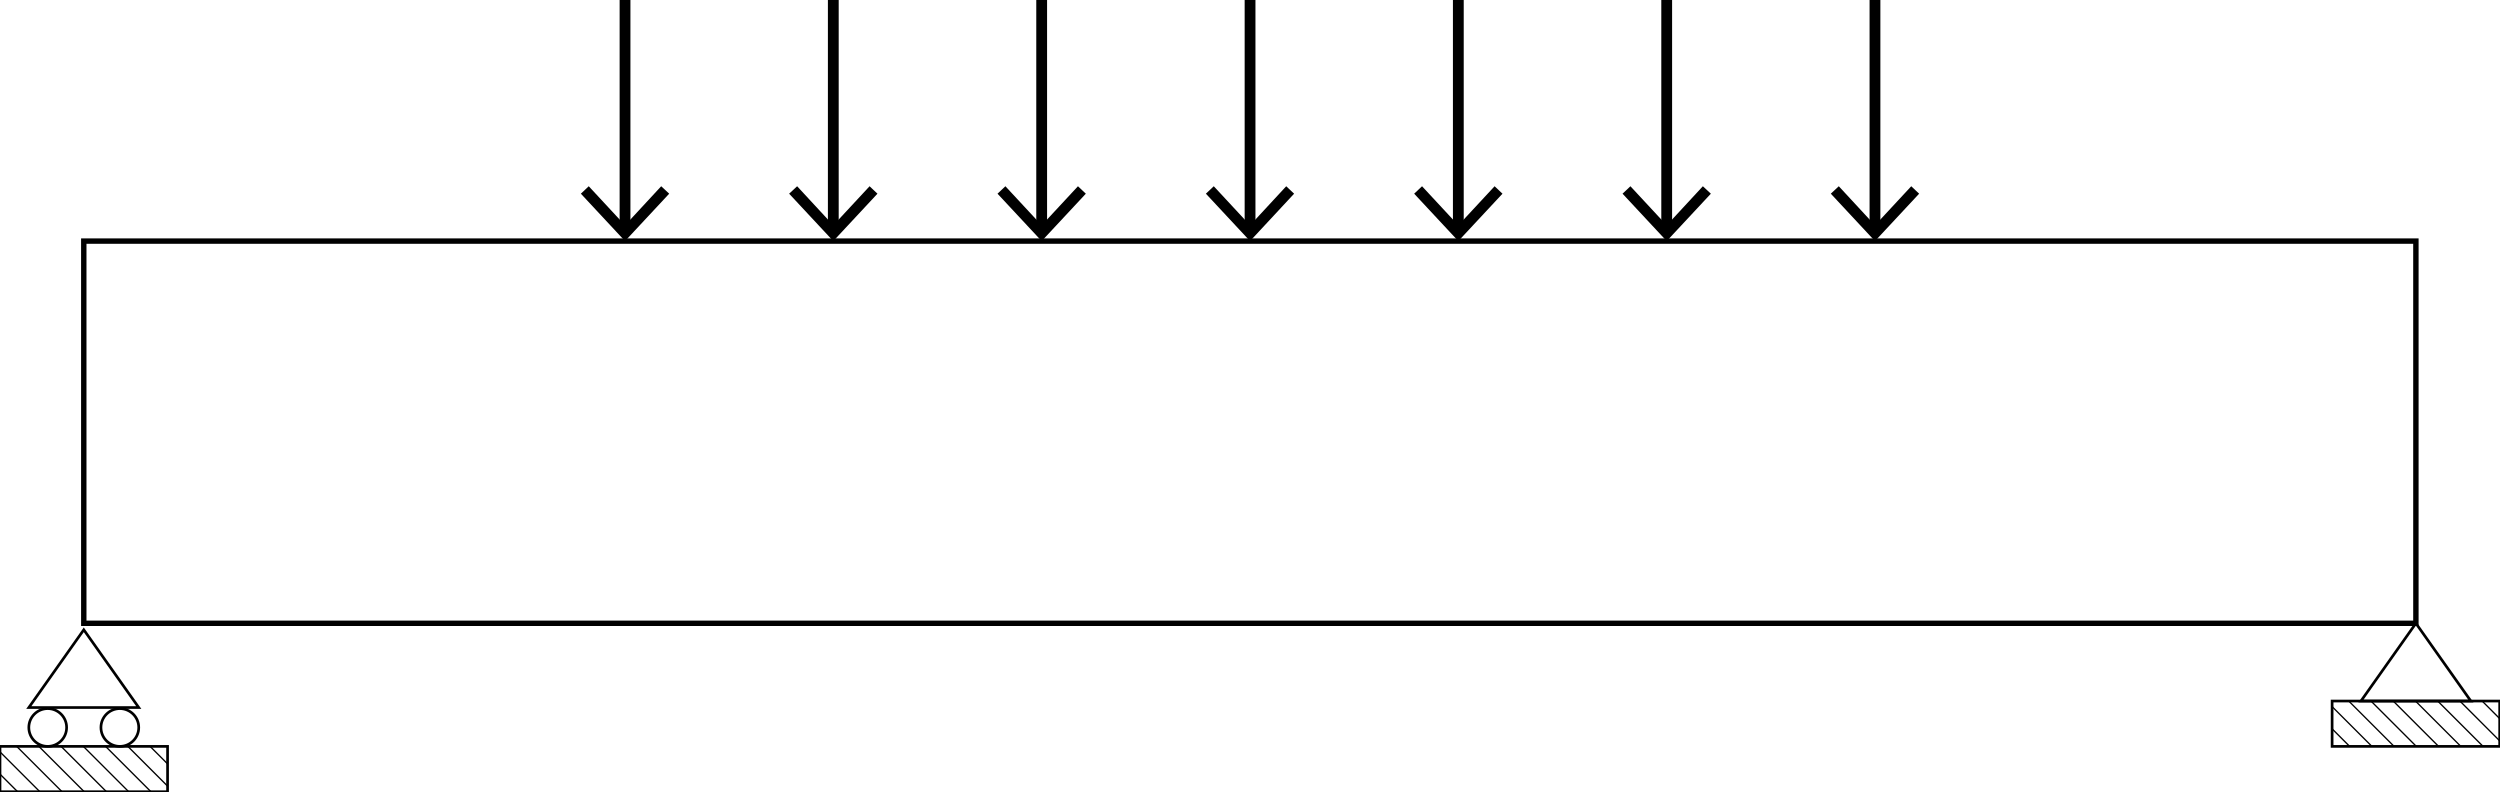
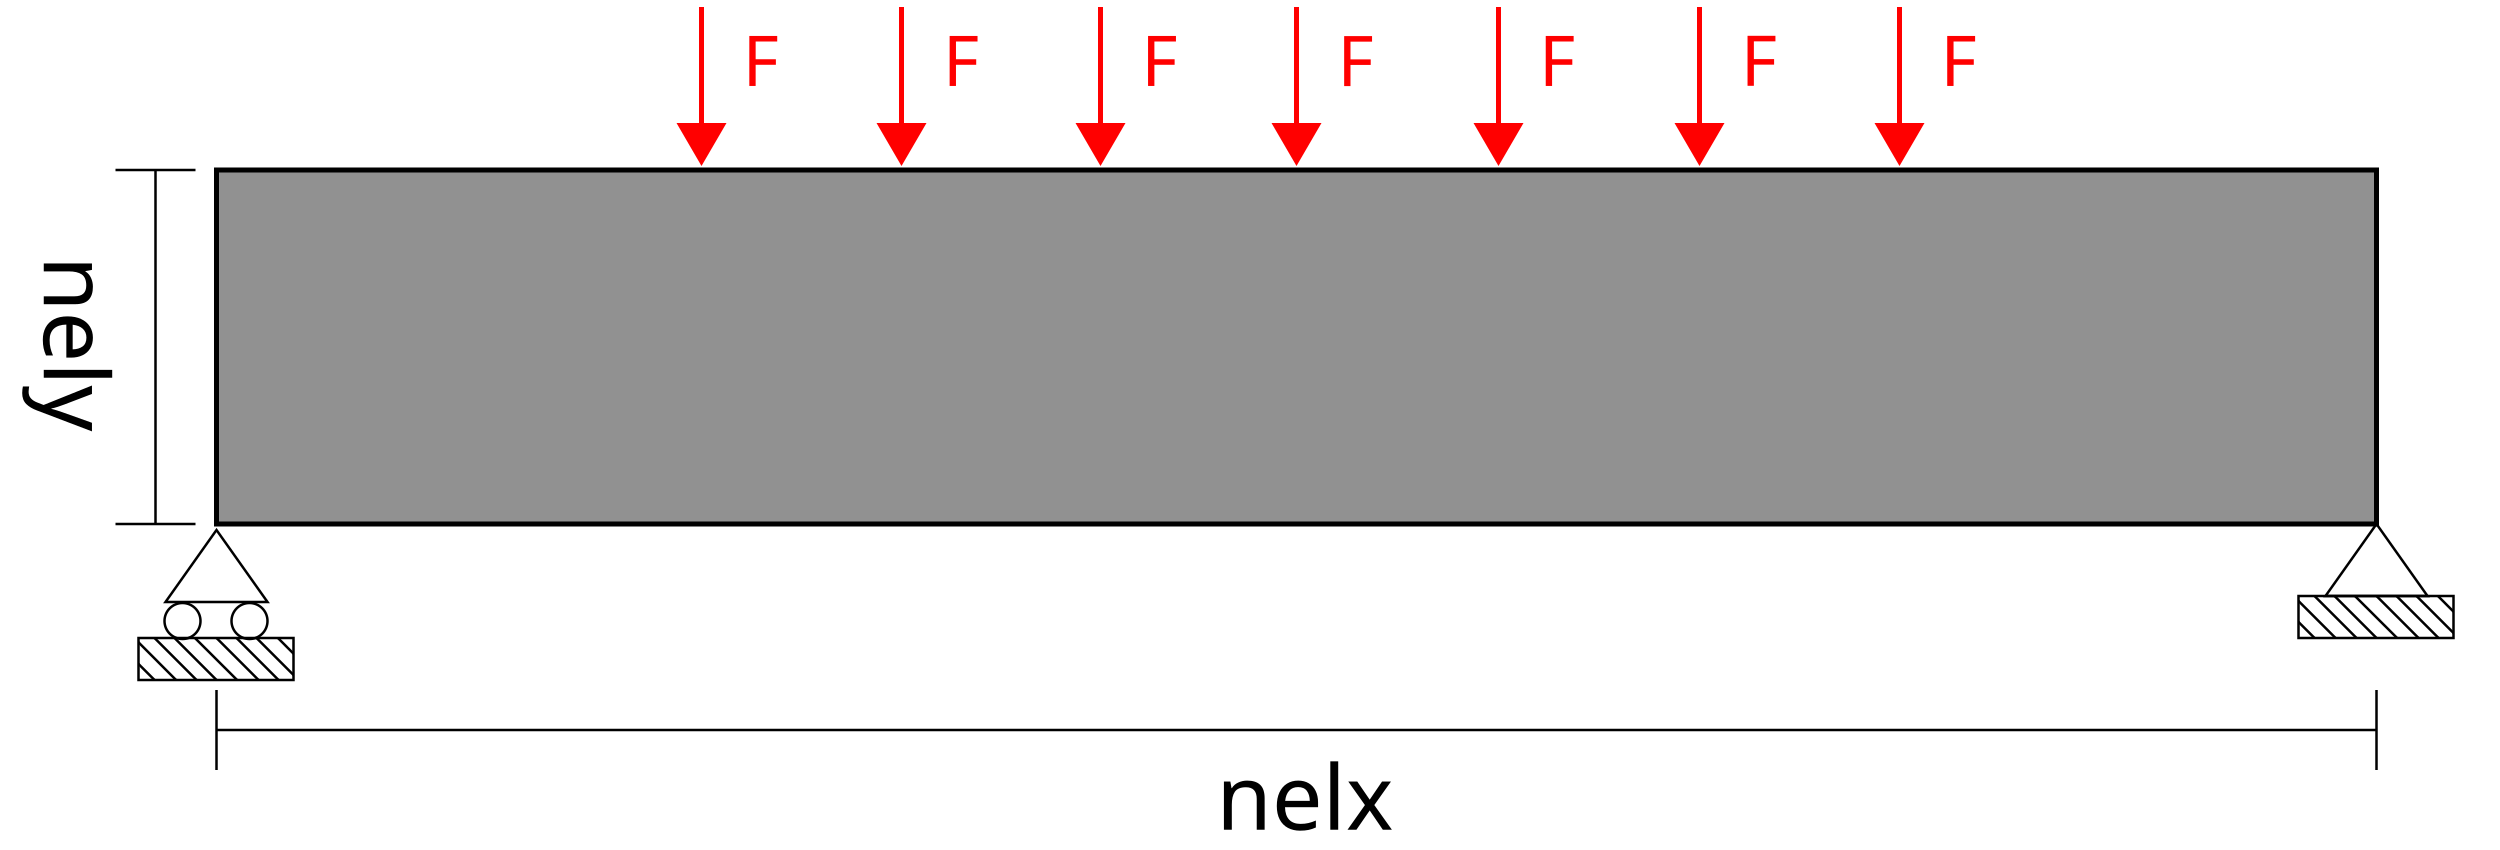
- <svg xmlns="http://www.w3.org/2000/svg" xmlns:xlink="http://www.w3.org/1999/xlink" version="1.1" id="Layer_1" x="0px" y="0px" viewBox="0 0 231.55 73.3" style="enable-background:new 0 0 231.55 73.3;" xml:space="preserve">
+ <svg xmlns="http://www.w3.org/2000/svg" xmlns:xlink="http://www.w3.org/1999/xlink" version="1.1" id="Layer_1" x="0px" y="0px" viewBox="0 0 500 170" style="enable-background:new 0 0 500 170;" xml:space="preserve">
  <style type="text/css">
- 	.st0{fill:none;stroke:#000000;stroke-width:0.5;stroke-miterlimit:10;}
- 	.st1{fill:none;stroke:#000000;stroke-width:0.25;stroke-miterlimit:10;}
+ 	.st0{fill:#919191;stroke:#000000;stroke-miterlimit:10;}
+ 	.st1{fill:none;stroke:#000000;stroke-width:0.5;stroke-miterlimit:10;}
	.st2{clip-path:url(#SVGID_2_);}
- 	.st3{fill:none;stroke:#000000;stroke-width:0.125;stroke-miterlimit:10;}
- 	.st4{clip-path:url(#SVGID_4_);}
- 	.st5{fill:none;stroke:#000000;stroke-miterlimit:10;}
+ 	.st3{clip-path:url(#SVGID_4_);}
+ 	.st4{fill:none;stroke:#FF0000;stroke-miterlimit:10;}
+ 	.st5{fill:#FF0000;}
+ 	.st6{font-family:'TimesNewRomanPS-BoldItalicMT';}
+ 	.st7{font-size:14px;}
+ 	.st8{font-size:18px;}
</style>
-   <rect x="7.76" y="22.33" class="st0" width="216" height="35.4" />
-   <polygon class="st1" points="7.76,58.33 2.67,65.53 12.85,65.53 " />
-   <polygon class="st1" points="223.76,57.73 218.67,64.93 228.85,64.93 " />
-   <circle class="st1" cx="4.42" cy="67.38" r="1.75" />
-   <circle class="st1" cx="11.1" cy="67.38" r="1.75" />
-   <g>
-     <g>
-       <defs>
-         <rect id="SVGID_1_" y="69.13" width="15.52" height="4.2" />
-       </defs>
-       <clipPath id="SVGID_2_">
-         <use xlink:href="#SVGID_1_" style="overflow:visible;" />
-       </clipPath>
-       <g class="st2">
-         <line class="st3" x1="-21.82" y1="72.52" x2="6.46" y2="100.81" />
-         <line class="st3" x1="-20.79" y1="71.5" x2="7.49" y2="99.78" />
-         <line class="st3" x1="-19.76" y1="70.47" x2="8.52" y2="98.75" />
-         <line class="st3" x1="-18.73" y1="69.44" x2="9.55" y2="97.72" />
-         <line class="st3" x1="-17.7" y1="68.41" x2="10.58" y2="96.69" />
-         <line class="st3" x1="-16.67" y1="67.38" x2="11.61" y2="95.66" />
-         <line class="st3" x1="-15.64" y1="66.35" x2="12.64" y2="94.63" />
-         <line class="st3" x1="-14.62" y1="65.32" x2="13.67" y2="93.6" />
-         <line class="st3" x1="-13.59" y1="64.29" x2="14.7" y2="92.57" />
-         <line class="st3" x1="-12.56" y1="63.26" x2="15.73" y2="91.55" />
-         <line class="st3" x1="-11.53" y1="62.23" x2="16.76" y2="90.52" />
-         <line class="st3" x1="-10.5" y1="61.2" x2="17.79" y2="89.49" />
-         <line class="st3" x1="-9.47" y1="60.17" x2="18.82" y2="88.46" />
-         <line class="st3" x1="-8.44" y1="59.14" x2="19.84" y2="87.43" />
-         <line class="st3" x1="-7.41" y1="58.12" x2="20.87" y2="86.4" />
-         <line class="st3" x1="-6.38" y1="57.09" x2="21.9" y2="85.37" />
-         <line class="st3" x1="-5.35" y1="56.06" x2="22.93" y2="84.34" />
-         <line class="st3" x1="-4.32" y1="55.03" x2="23.96" y2="83.31" />
-         <line class="st3" x1="-3.29" y1="54" x2="24.99" y2="82.28" />
-         <line class="st3" x1="-2.26" y1="52.97" x2="26.02" y2="81.25" />
-         <line class="st3" x1="-1.24" y1="51.94" x2="27.05" y2="80.22" />
-         <line class="st3" x1="-0.21" y1="50.91" x2="28.08" y2="79.19" />
-         <line class="st3" x1="0.82" y1="49.88" x2="29.11" y2="78.17" />
-         <line class="st3" x1="1.85" y1="48.85" x2="30.14" y2="77.14" />
-         <line class="st3" x1="2.88" y1="47.82" x2="31.17" y2="76.11" />
-         <line class="st3" x1="3.91" y1="46.79" x2="32.2" y2="75.08" />
-         <line class="st3" x1="4.94" y1="45.76" x2="33.22" y2="74.05" />
-         <line class="st3" x1="5.97" y1="44.73" x2="34.25" y2="73.02" />
-         <line class="st3" x1="7" y1="43.71" x2="35.28" y2="71.99" />
-         <line class="st3" x1="8.03" y1="42.68" x2="36.31" y2="70.96" />
-         <line class="st3" x1="9.06" y1="41.65" x2="37.34" y2="69.93" />
-       </g>
-     </g>
-     <rect y="69.13" class="st1" width="15.52" height="4.2" />
-   </g>
-   <g>
-     <g>
-       <defs>
-         <rect id="SVGID_3_" x="216" y="64.93" width="15.52" height="4.2" />
-       </defs>
-       <clipPath id="SVGID_4_">
-         <use xlink:href="#SVGID_3_" style="overflow:visible;" />
-       </clipPath>
-       <g class="st4">
-         <line class="st3" x1="194.18" y1="68.33" x2="222.46" y2="96.61" />
-         <line class="st3" x1="195.21" y1="67.3" x2="223.49" y2="95.58" />
-         <line class="st3" x1="196.24" y1="66.27" x2="224.52" y2="94.55" />
-         <line class="st3" x1="197.27" y1="65.24" x2="225.55" y2="93.52" />
-         <line class="st3" x1="198.3" y1="64.21" x2="226.58" y2="92.49" />
-         <line class="st3" x1="199.33" y1="63.18" x2="227.61" y2="91.47" />
-         <line class="st3" x1="200.36" y1="62.15" x2="228.64" y2="90.44" />
-         <line class="st3" x1="201.38" y1="61.12" x2="229.67" y2="89.41" />
-         <line class="st3" x1="202.41" y1="60.09" x2="230.7" y2="88.38" />
-         <line class="st3" x1="203.44" y1="59.06" x2="231.73" y2="87.35" />
-         <line class="st3" x1="204.47" y1="58.03" x2="232.76" y2="86.32" />
-         <line class="st3" x1="205.5" y1="57.01" x2="233.79" y2="85.29" />
-         <line class="st3" x1="206.53" y1="55.98" x2="234.82" y2="84.26" />
-         <line class="st3" x1="207.56" y1="54.95" x2="235.84" y2="83.23" />
-         <line class="st3" x1="208.59" y1="53.92" x2="236.87" y2="82.2" />
-         <line class="st3" x1="209.62" y1="52.89" x2="237.9" y2="81.17" />
-         <line class="st3" x1="210.65" y1="51.86" x2="238.93" y2="80.14" />
-         <line class="st3" x1="211.68" y1="50.83" x2="239.96" y2="79.11" />
-         <line class="st3" x1="212.71" y1="49.8" x2="240.99" y2="78.09" />
-         <line class="st3" x1="213.74" y1="48.77" x2="242.02" y2="77.06" />
-         <line class="st3" x1="214.76" y1="47.74" x2="243.05" y2="76.03" />
-         <line class="st3" x1="215.79" y1="46.71" x2="244.08" y2="75" />
-         <line class="st3" x1="216.82" y1="45.68" x2="245.11" y2="73.97" />
-         <line class="st3" x1="217.85" y1="44.65" x2="246.14" y2="72.94" />
-         <line class="st3" x1="218.88" y1="43.63" x2="247.17" y2="71.91" />
-         <line class="st3" x1="219.91" y1="42.6" x2="248.2" y2="70.88" />
-         <line class="st3" x1="220.94" y1="41.57" x2="249.22" y2="69.85" />
-         <line class="st3" x1="221.97" y1="40.54" x2="250.25" y2="68.82" />
-         <line class="st3" x1="223" y1="39.51" x2="251.28" y2="67.79" />
-         <line class="st3" x1="224.03" y1="38.48" x2="252.31" y2="66.76" />
-         <line class="st3" x1="225.06" y1="37.45" x2="253.34" y2="65.73" />
-       </g>
-     </g>
-     <rect x="216" y="64.93" class="st1" width="15.52" height="4.2" />
-   </g>
-   <g>
-     <g>
-       <g>
-         <line class="st5" x1="57.89" y1="0" x2="57.89" y2="21.25" />
-         <g>
-           <polygon points="53.8,17.94 54.53,17.25 57.89,20.87 61.24,17.25 61.98,17.94 57.89,22.33     " />
-         </g>
-       </g>
-     </g>
-     <g>
-       <g>
-         <line class="st5" x1="77.18" y1="0" x2="77.18" y2="21.25" />
-         <g>
-           <polygon points="73.09,17.94 73.83,17.25 77.18,20.87 80.54,17.25 81.27,17.94 77.18,22.33     " />
-         </g>
-       </g>
-     </g>
-     <g>
-       <g>
-         <line class="st5" x1="96.48" y1="0" x2="96.48" y2="21.25" />
-         <g>
-           <polygon points="92.39,17.94 93.12,17.25 96.48,20.87 99.84,17.25 100.57,17.94 96.48,22.33     " />
-         </g>
-       </g>
-     </g>
-     <g>
-       <g>
-         <line class="st5" x1="115.78" y1="0" x2="115.78" y2="21.25" />
-         <g>
-           <polygon points="111.69,17.94 112.42,17.25 115.78,20.87 119.13,17.25 119.86,17.94 115.78,22.33     " />
-         </g>
-       </g>
-     </g>
-     <g>
-       <g>
-         <line class="st5" x1="135.07" y1="0" x2="135.07" y2="21.25" />
-         <g>
-           <polygon points="130.98,17.94 131.71,17.25 135.07,20.87 138.43,17.25 139.16,17.94 135.07,22.33     " />
-         </g>
-       </g>
-     </g>
-     <g>
-       <g>
-         <line class="st5" x1="154.37" y1="0" x2="154.37" y2="21.25" />
-         <g>
-           <polygon points="150.28,17.94 151.01,17.25 154.37,20.87 157.72,17.25 158.46,17.94 154.37,22.33     " />
-         </g>
-       </g>
-     </g>
-     <g>
-       <g>
-         <line class="st5" x1="173.66" y1="0" x2="173.66" y2="21.25" />
-         <g>
-           <polygon points="169.57,17.94 170.31,17.25 173.66,20.87 177.02,17.25 177.75,17.94 173.66,22.33     " />
-         </g>
-       </g>
-     </g>
+   <rect x="43.3" y="34" class="st0" width="432" height="70.8" />
+   <g>
+     <circle class="st1" cx="36.5" cy="124.2" r="3.6" />
+     <circle class="st1" cx="49.9" cy="124.2" r="3.6" />
+     <polygon class="st1" points="43.3,106 33.1,120.4 53.5,120.4  " />
+     <g>
+       <g>
+         <g>
+           <g>
+             <g>
+               <g>
+                 <defs>
+                   <rect id="SVGID_1_" x="27.7" y="127.6" width="31" height="8.4" />
+                 </defs>
+                 <clipPath id="SVGID_2_">
+                   <use xlink:href="#SVGID_1_" style="overflow:visible;" />
+                 </clipPath>
+                 <g class="st2">
+                   <line class="st1" x1="-13.9" y1="132.4" x2="42.7" y2="189" />
+                   <line class="st1" x1="-11.7" y1="130.2" x2="44.7" y2="186.8" />
+                   <line class="st1" x1="-9.7" y1="128.2" x2="46.9" y2="184.8" />
+                   <line class="st1" x1="-7.7" y1="126.2" x2="48.9" y2="182.8" />
+                   <line class="st1" x1="-5.5" y1="124.2" x2="50.9" y2="180.6" />
+                   <line class="st1" x1="-3.5" y1="122" x2="53.1" y2="178.6" />
+                   <line class="st1" x1="-1.5" y1="120" x2="55.1" y2="176.6" />
+                   <line class="st1" x1="0.5" y1="118" x2="57.1" y2="174.4" />
+                   <line class="st1" x1="2.7" y1="115.8" x2="59.3" y2="172.4" />
+                   <line class="st1" x1="4.7" y1="113.8" x2="61.3" y2="170.4" />
+                   <line class="st1" x1="6.7" y1="111.8" x2="63.3" y2="168.4" />
+                   <line class="st1" x1="8.9" y1="109.6" x2="65.3" y2="166.2" />
+                   <line class="st1" x1="10.9" y1="107.6" x2="67.5" y2="164.2" />
+                   <line class="st1" x1="12.9" y1="105.6" x2="69.5" y2="162.2" />
+                   <line class="st1" x1="14.9" y1="103.6" x2="71.5" y2="160" />
+                   <line class="st1" x1="17.1" y1="101.4" x2="73.7" y2="158" />
+                   <line class="st1" x1="19.1" y1="99.4" x2="75.7" y2="156" />
+                   <line class="st1" x1="21.1" y1="97.4" x2="77.7" y2="154" />
+                   <line class="st1" x1="23.3" y1="95.2" x2="79.7" y2="151.8" />
+                   <line class="st1" x1="25.3" y1="93.2" x2="81.9" y2="149.8" />
+                   <line class="st1" x1="27.3" y1="91.2" x2="83.9" y2="147.8" />
+                   <line class="st1" x1="29.3" y1="89.2" x2="85.9" y2="145.6" />
+                   <line class="st1" x1="31.5" y1="87" x2="88.1" y2="143.6" />
+                   <line class="st1" x1="33.5" y1="85" x2="90.1" y2="141.6" />
+                   <line class="st1" x1="35.5" y1="83" x2="92.1" y2="139.6" />
+                   <line class="st1" x1="37.7" y1="80.8" x2="94.1" y2="137.4" />
+                   <line class="st1" x1="39.7" y1="78.8" x2="96.3" y2="135.4" />
+                   <line class="st1" x1="41.7" y1="76.8" x2="98.3" y2="133.4" />
+                   <line class="st1" x1="43.9" y1="74.8" x2="100.3" y2="131.2" />
+                 </g>
+               </g>
+             </g>
+           </g>
+         </g>
+       </g>
+       <rect x="27.7" y="127.6" class="st1" width="31" height="8.4" />
+     </g>
+   </g>
+   <g>
+     <polygon class="st1" points="475.3,104.8 465.1,119.2 485.5,119.2  " />
+     <g>
+       <g>
+         <g>
+           <g>
+             <g>
+               <g>
+                 <defs>
+                   <rect id="SVGID_3_" x="459.7" y="119.2" width="31" height="8.4" />
+                 </defs>
+                 <clipPath id="SVGID_4_">
+                   <use xlink:href="#SVGID_3_" style="overflow:visible;" />
+                 </clipPath>
+                 <g class="st3">
+                   <line class="st1" x1="416.1" y1="126" x2="472.7" y2="182.6" />
+                   <line class="st1" x1="418.1" y1="124" x2="474.7" y2="180.6" />
+                   <line class="st1" x1="420.3" y1="121.8" x2="476.7" y2="178.4" />
+                   <line class="st1" x1="422.3" y1="119.8" x2="478.9" y2="176.4" />
+                   <line class="st1" x1="424.3" y1="117.8" x2="480.9" y2="174.4" />
+                   <line class="st1" x1="426.5" y1="115.8" x2="482.9" y2="172.2" />
+                   <line class="st1" x1="428.5" y1="113.6" x2="485.1" y2="170.2" />
+                   <line class="st1" x1="430.5" y1="111.6" x2="487.1" y2="168.2" />
+                   <line class="st1" x1="432.5" y1="109.6" x2="489.1" y2="166.2" />
+                   <line class="st1" x1="434.7" y1="107.4" x2="491.3" y2="164" />
+                   <line class="st1" x1="436.7" y1="105.4" x2="493.3" y2="162" />
+                   <line class="st1" x1="438.7" y1="103.4" x2="495.3" y2="160" />
+                   <line class="st1" x1="440.9" y1="101.4" x2="497.3" y2="157.8" />
+                   <line class="st1" x1="442.9" y1="99.2" x2="499.5" y2="155.8" />
+                   <line class="st1" x1="444.9" y1="97.2" x2="501.5" y2="153.8" />
+                   <line class="st1" x1="446.9" y1="95.2" x2="503.5" y2="151.6" />
+                   <line class="st1" x1="449.1" y1="93" x2="505.7" y2="149.6" />
+                   <line class="st1" x1="451.1" y1="91" x2="507.7" y2="147.6" />
+                   <line class="st1" x1="453.1" y1="89" x2="509.7" y2="145.6" />
+                   <line class="st1" x1="455.3" y1="86.8" x2="511.7" y2="143.4" />
+                   <line class="st1" x1="457.3" y1="84.8" x2="513.9" y2="141.4" />
+                   <line class="st1" x1="459.3" y1="82.8" x2="515.9" y2="139.4" />
+                   <line class="st1" x1="461.3" y1="80.8" x2="517.9" y2="137.2" />
+                   <line class="st1" x1="463.5" y1="78.6" x2="520.1" y2="135.2" />
+                   <line class="st1" x1="465.5" y1="76.6" x2="522.1" y2="133.2" />
+                   <line class="st1" x1="467.5" y1="74.6" x2="524.1" y2="131.2" />
+                   <line class="st1" x1="469.7" y1="72.4" x2="526.1" y2="129" />
+                   <line class="st1" x1="471.7" y1="70.4" x2="528.3" y2="127" />
+                   <line class="st1" x1="473.7" y1="68.4" x2="530.3" y2="125" />
+                   <line class="st1" x1="475.9" y1="66.4" x2="532.3" y2="122.8" />
+                   <line class="st1" x1="477.9" y1="64.2" x2="534.5" y2="120.8" />
+                 </g>
+               </g>
+             </g>
+           </g>
+         </g>
+       </g>
+       <rect x="459.7" y="119.2" class="st1" width="31" height="8.4" />
+     </g>
+   </g>
+   <g>
+     <g>
+       <g>
+         <g>
+           <line class="st4" x1="259.3" y1="1.4" x2="259.3" y2="26" />
+           <g>
+             <polygon class="st5" points="254.3,24.6 259.3,33.2 264.3,24.6      " />
+           </g>
+         </g>
+       </g>
+     </g>
+     <text transform="matrix(1 0 0 1 267.4727 17.2207)" class="st5 st6 st7">F</text>
+   </g>
+   <g>
+     <g>
+       <g>
+         <g>
+           <line class="st4" x1="299.7" y1="1.4" x2="299.7" y2="26" />
+           <g>
+             <polygon class="st5" points="294.7,24.6 299.7,33.2 304.7,24.6      " />
+           </g>
+         </g>
+       </g>
+     </g>
+     <text transform="matrix(1 0 0 1 307.7902 17.1914)" class="st5 st6 st7">F</text>
+   </g>
+   <g>
+     <g>
+       <g>
+         <g>
+           <line class="st4" x1="220.1" y1="1.4" x2="220.1" y2="26" />
+           <g>
+             <polygon class="st5" points="215.1,24.6 220.1,33.2 225.1,24.6      " />
+           </g>
+         </g>
+       </g>
+     </g>
+     <text transform="matrix(1 0 0 1 228.2524 17.1914)" class="st5 st6 st7">F</text>
+   </g>
+   <g>
+     <g>
+       <g>
+         <g>
+           <line class="st4" x1="180.3" y1="1.4" x2="180.3" y2="26" />
+           <g>
+             <polygon class="st5" points="175.3,24.6 180.3,33.2 185.3,24.6      " />
+           </g>
+         </g>
+       </g>
+     </g>
+     <text transform="matrix(1 0 0 1 188.5684 17.1914)" class="st5 st6 st7">F</text>
+   </g>
+   <g>
+     <g>
+       <g>
+         <g>
+           <line class="st4" x1="140.3" y1="1.4" x2="140.3" y2="26" />
+           <g>
+             <polygon class="st5" points="135.3,24.6 140.3,33.2 145.3,24.6      " />
+           </g>
+         </g>
+       </g>
+     </g>
+     <text transform="matrix(1 0 0 1 148.5039 17.1914)" class="st5 st6 st7">F</text>
+   </g>
+   <g>
+     <g>
+       <g>
+         <g>
+           <line class="st4" x1="339.9" y1="1.4" x2="339.9" y2="26" />
+           <g>
+             <polygon class="st5" points="334.9,24.6 339.9,33.2 344.9,24.6      " />
+           </g>
+         </g>
+       </g>
+     </g>
+     <text transform="matrix(1 0 0 1 348.1484 17.1621)" class="st5 st6 st7">F</text>
+   </g>
+   <g>
+     <g>
+       <g>
+         <g>
+           <line class="st4" x1="379.9" y1="1.4" x2="379.9" y2="26" />
+           <g>
+             <polygon class="st5" points="374.9,24.6 379.9,33.2 384.9,24.6      " />
+           </g>
+         </g>
+       </g>
+     </g>
+     <text transform="matrix(1 0 0 1 388.084 17.1914)" class="st5 st6 st7">F</text>
+   </g>
+   <g>
+     <g>
+       <line class="st1" x1="43.3" y1="146" x2="475.3" y2="146" />
+       <line class="st1" x1="43.3" y1="138" x2="43.3" y2="154" />
+       <line class="st1" x1="475.3" y1="138" x2="475.3" y2="154" />
+     </g>
+     <text transform="matrix(1 0 0 1 243.2534 165.9492)" class="st6 st8">nelx</text>
+   </g>
+   <g>
+     <g>
+       <line class="st1" x1="31.1" y1="34" x2="31.1" y2="104.8" />
+       <line class="st1" x1="39.1" y1="34" x2="23.1" y2="34" />
+       <line class="st1" x1="39.1" y1="104.8" x2="23.1" y2="104.8" />
+     </g>
+     <text transform="matrix(6.123234e-17 1 -1 6.123234e-17 8.752 51.1665)" class="st6 st8">nely</text>
  </g>
</svg>
